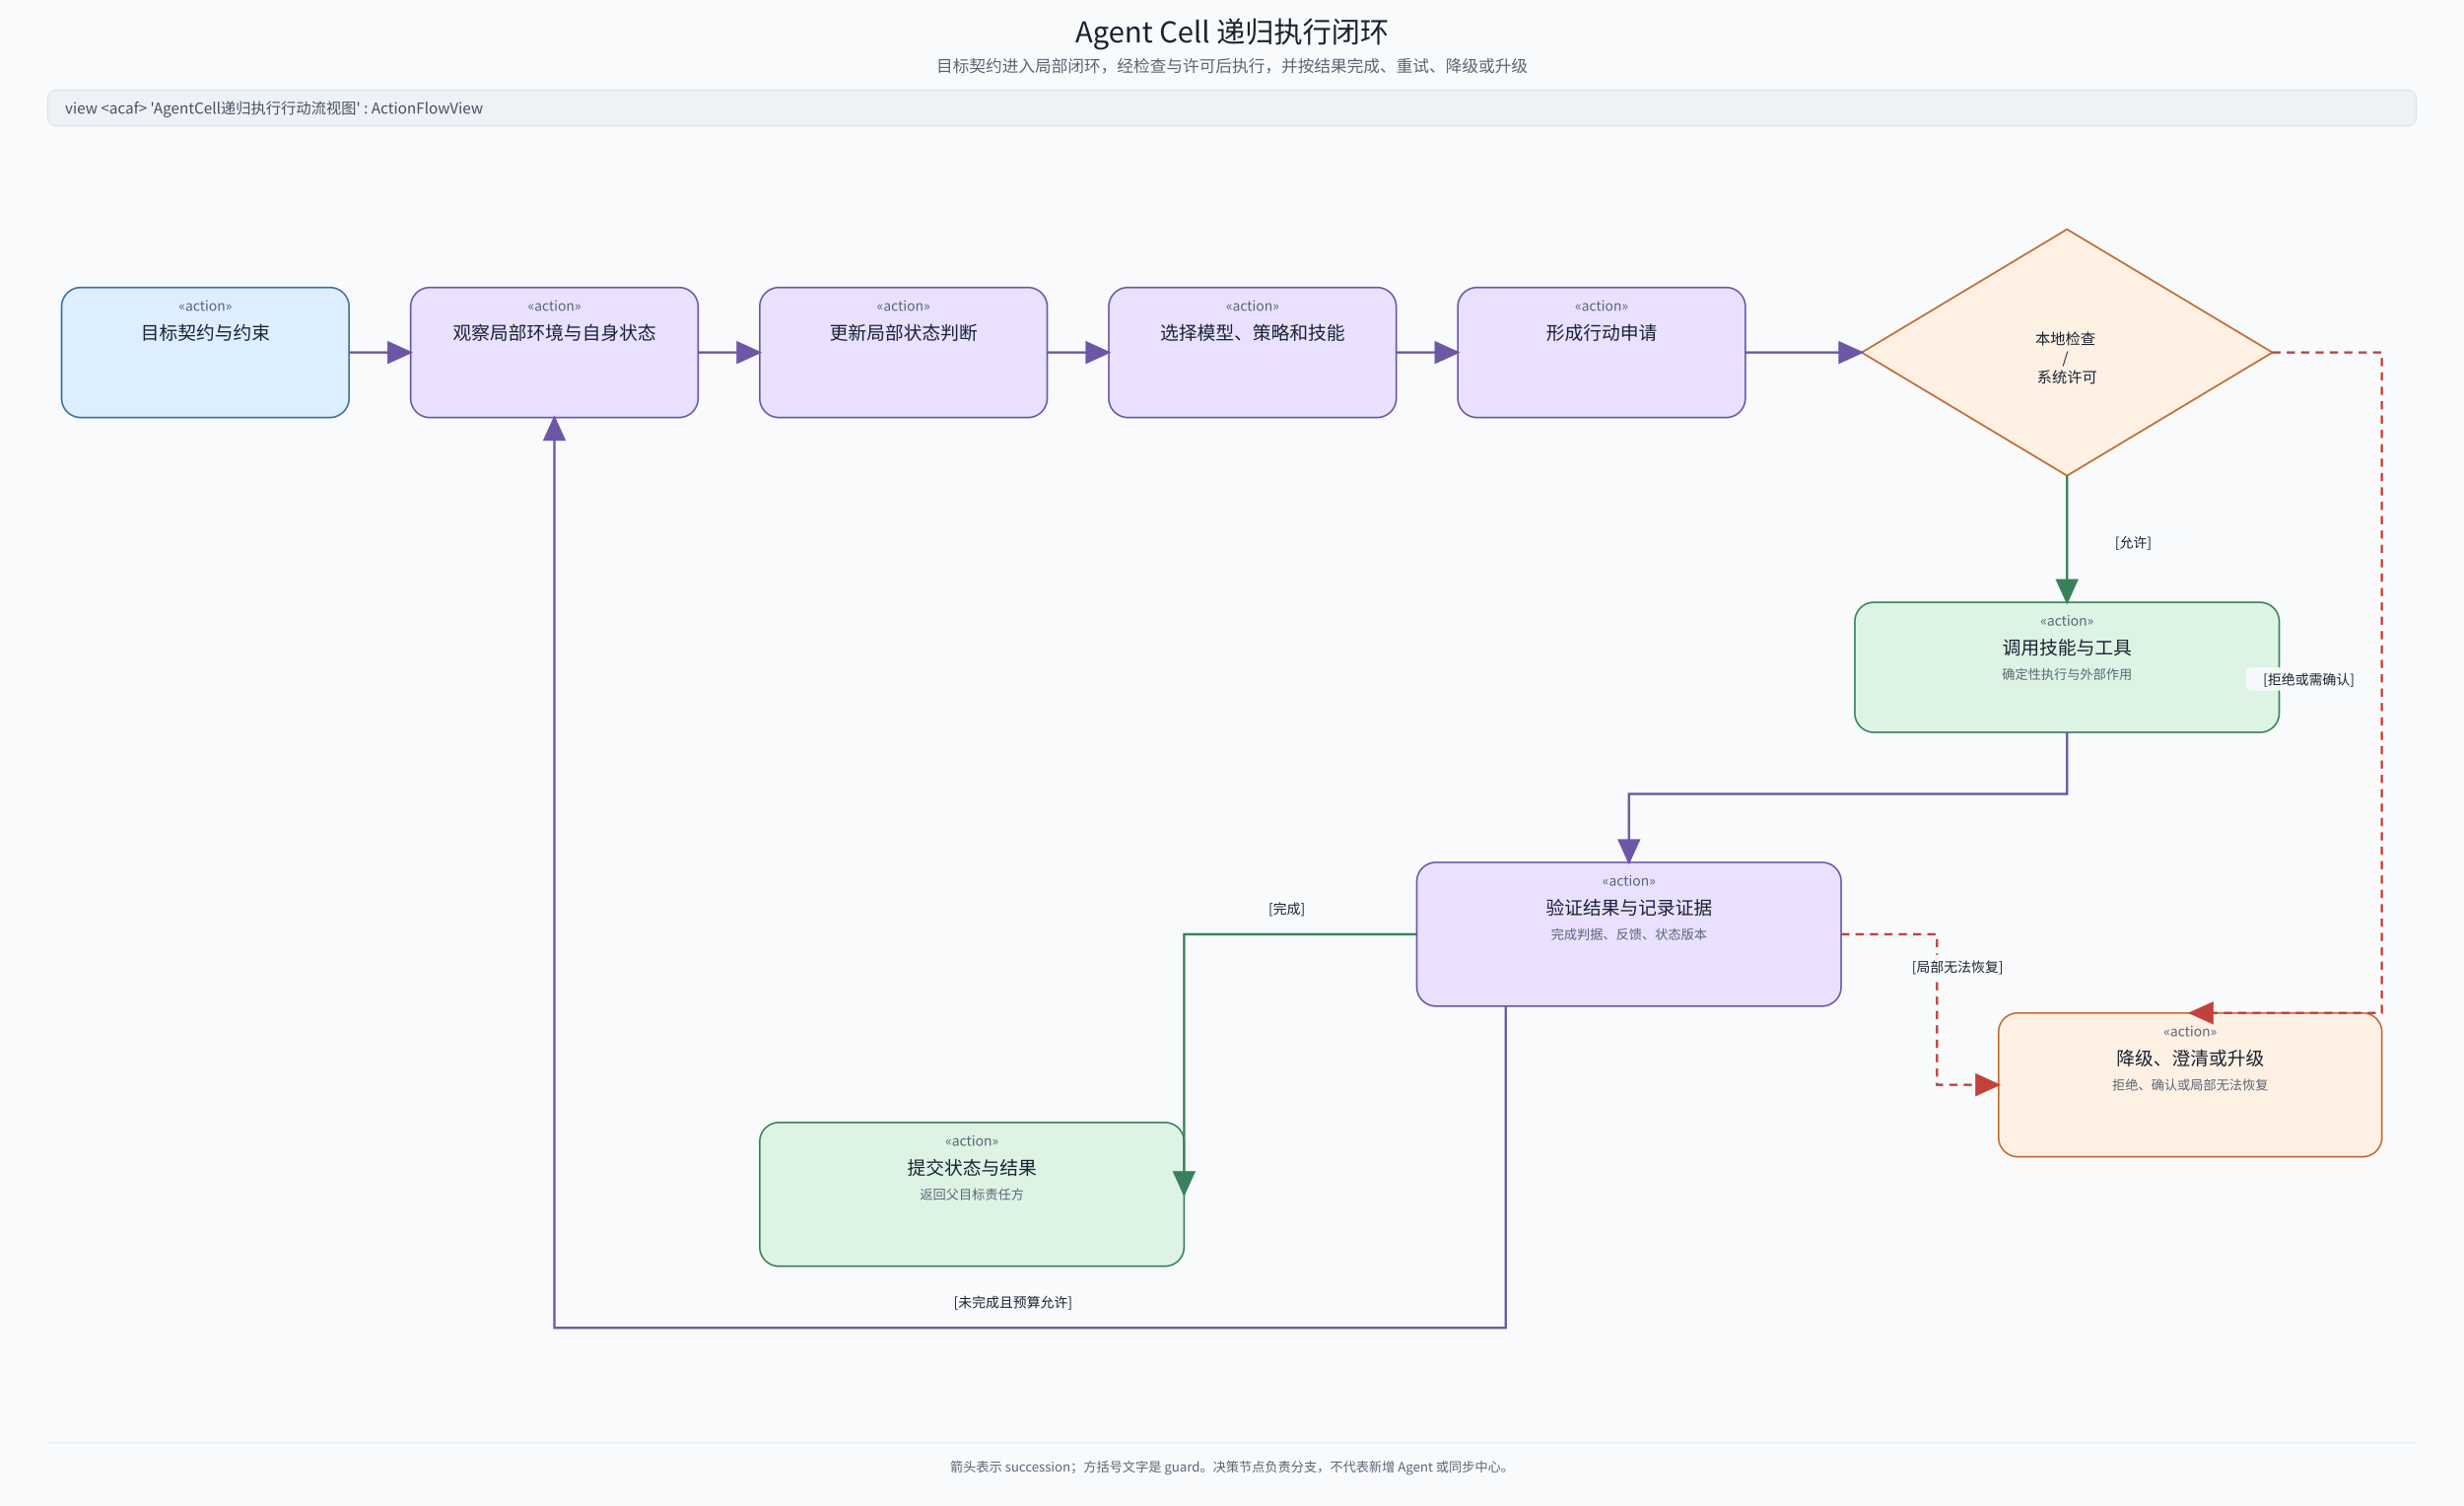
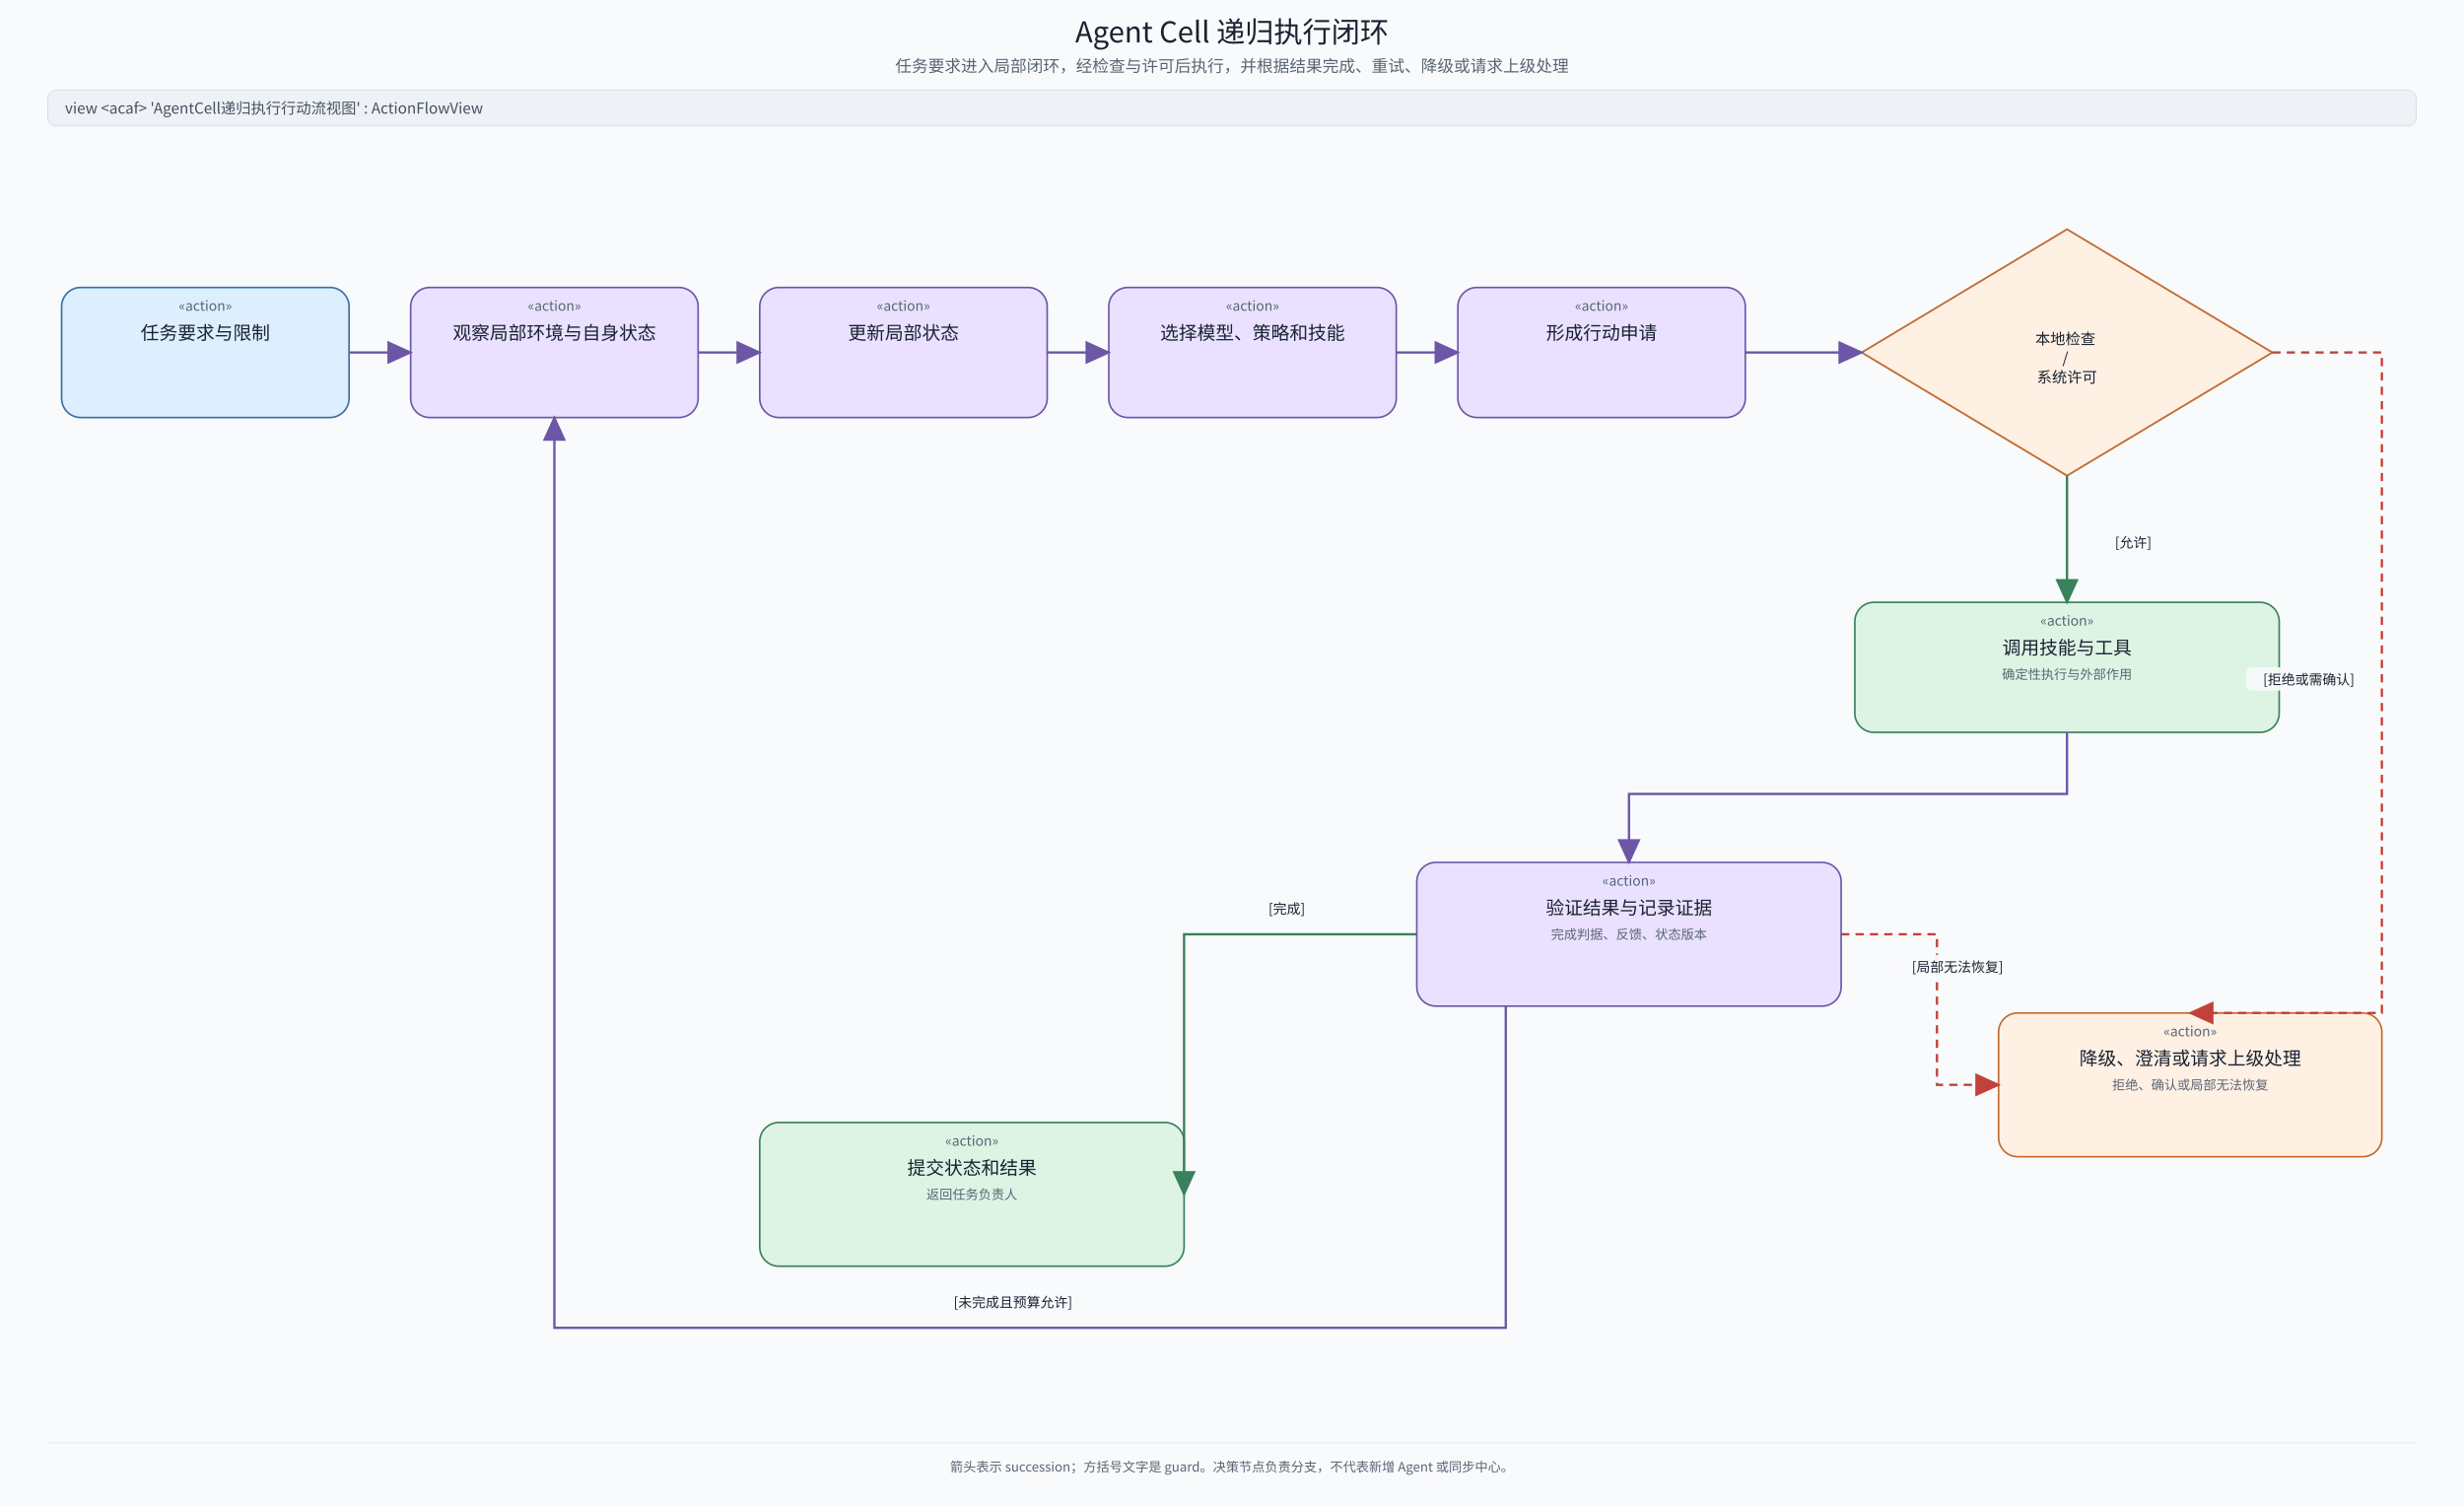
<svg xmlns="http://www.w3.org/2000/svg" width="3600" height="2200" viewBox="0 0 3600 2200" role="img" aria-labelledby="title desc">
  <defs>
    <marker id="arrow-blue" markerWidth="12" markerHeight="12" refX="10" refY="5" orient="auto" markerUnits="strokeWidth">
      <path d="M0,0 L0,10 L11,5 z" fill="#2F6FDD" />
    </marker>
    <marker id="arrow-purple" markerWidth="12" markerHeight="12" refX="10" refY="5" orient="auto" markerUnits="strokeWidth">
      <path d="M0,0 L0,10 L11,5 z" fill="#6B57A5" />
    </marker>
    <marker id="arrow-green" markerWidth="12" markerHeight="12" refX="10" refY="5" orient="auto" markerUnits="strokeWidth">
      <path d="M0,0 L0,10 L11,5 z" fill="#38815B" />
    </marker>
    <marker id="arrow-orange" markerWidth="12" markerHeight="12" refX="10" refY="5" orient="auto" markerUnits="strokeWidth">
      <path d="M0,0 L0,10 L11,5 z" fill="#D97706" />
    </marker>
    <marker id="arrow-red" markerWidth="12" markerHeight="12" refX="10" refY="5" orient="auto" markerUnits="strokeWidth">
      <path d="M0,0 L0,10 L11,5 z" fill="#C2413B" />
    </marker>
    <marker id="arrow-teal" markerWidth="12" markerHeight="12" refX="10" refY="5" orient="auto" markerUnits="strokeWidth">
      <path d="M0,0 L0,10 L11,5 z" fill="#0F766E" />
    </marker>
    <marker id="arrow-gray" markerWidth="12" markerHeight="12" refX="10" refY="5" orient="auto" markerUnits="strokeWidth">
      <path d="M0,0 L0,10 L11,5 z" fill="#5A6573" />
    </marker>
  </defs>
  <style>
text{font-family:"Noto Sans CJK SC","PingFang SC","Microsoft YaHei",Arial,sans-serif;fill:#182230}
.title{font-size:42px;font-weight:500}.subtitle{font-size:24px;fill:#5A6573}
.view{font-size:22px;fill:#45515F}.zone{font-size:28px;font-weight:500}
.kind{font-size:20px;fill:#5A6573}.name{font-size:27px;font-weight:500}
.body{font-size:22px}.small{font-size:19px;fill:#5A6573}.edge{font-size:20px;font-weight:500}
.node{stroke-width:2.4}.lane{stroke-width:2}.flow{fill:none;stroke-width:3.4}
.thin{fill:none;stroke-width:2.2}.dash{stroke-dasharray:12 9}
.lifeline{stroke:#98A3AF;stroke-width:2.2;stroke-dasharray:9 9}
.activation{fill:#E9E1FF;stroke:#6B57A5;stroke-width:2}
</style>
  <rect width="3600" height="2200" fill="#F8FAFC" />
  <text class="title" x="1800.0" y="62" text-anchor="middle">Agent Cell 递归执行闭环</text>
-   <text class="subtitle" x="1800.0" y="105" text-anchor="middle">目标契约进入局部闭环，经检查与许可后执行，并按结果完成、重试、降级或升级</text>
+   <text class="subtitle" x="1800.0" y="105" text-anchor="middle">任务要求进入局部闭环，经检查与许可后执行，并根据结果完成、重试、降级或请求上级处理</text>
  <rect x="70" y="132" width="3460" height="52" rx="12" fill="#EEF2F7" stroke="#CBD4DE" />
  <text class="view" x="95" y="166">view &lt;acaf&gt; 'AgentCell递归执行行动流视图' : ActionFlowView</text>
  <g class="action-node">
    <rect class="node" x="90" y="420" width="420" height="190" rx="28" fill="#DDEEFF" stroke="#3B6EA8" />
    <text class="kind" x="300.0" y="454" text-anchor="middle">«action»</text>
-     <text class="name" x="300.0" y="496" text-anchor="middle">目标契约与约束</text>
+     <text class="name" x="300.0" y="496" text-anchor="middle">任务要求与限制</text>
  </g>
  <g class="action-node">
    <rect class="node" x="600" y="420" width="420" height="190" rx="28" fill="#E9E1FF" stroke="#6B57A5" />
    <text class="kind" x="810.0" y="454" text-anchor="middle">«action»</text>
    <text class="name" x="810.0" y="496" text-anchor="middle">观察局部环境与自身状态</text>
  </g>
  <g class="action-node">
    <rect class="node" x="1110" y="420" width="420" height="190" rx="28" fill="#E9E1FF" stroke="#6B57A5" />
    <text class="kind" x="1320.0" y="454" text-anchor="middle">«action»</text>
-     <text class="name" x="1320.0" y="496" text-anchor="middle">更新局部状态判断</text>
+     <text class="name" x="1320.0" y="496" text-anchor="middle">更新局部状态</text>
  </g>
  <g class="action-node">
    <rect class="node" x="1620" y="420" width="420" height="190" rx="28" fill="#E9E1FF" stroke="#6B57A5" />
    <text class="kind" x="1830.0" y="454" text-anchor="middle">«action»</text>
    <text class="name" x="1830.0" y="496" text-anchor="middle">选择模型、策略和技能</text>
  </g>
  <g class="action-node">
    <rect class="node" x="2130" y="420" width="420" height="190" rx="28" fill="#E9E1FF" stroke="#6B57A5" />
    <text class="kind" x="2340.0" y="454" text-anchor="middle">«action»</text>
    <text class="name" x="2340.0" y="496" text-anchor="middle">形成行动申请</text>
  </g>
  <path class="flow" d="M510 515 H600" stroke="#6B57A5" marker-end="url(#arrow-purple)" />
  <path class="flow" d="M1020 515 H1110" stroke="#6B57A5" marker-end="url(#arrow-purple)" />
  <path class="flow" d="M1530 515 H1620" stroke="#6B57A5" marker-end="url(#arrow-purple)" />
  <path class="flow" d="M2040 515 H2130" stroke="#6B57A5" marker-end="url(#arrow-purple)" />
  <g class="decision-node">
    <polygon points="3020,335 3320,515 3020,695 2720,515" fill="#FFF0E4" stroke="#C26A2E" stroke-width="2.6" />
    <text class="body" x="3020" y="503" text-anchor="middle">
      <tspan x="3020" dy="0">本地检查</tspan>
      <tspan x="3020" dy="28">/</tspan>
      <tspan x="3020" dy="28">系统许可</tspan>
    </text>
  </g>
  <path class="flow" d="M2550 515 H2720" stroke="#6B57A5" marker-end="url(#arrow-purple)" />
  <g class="action-node">
    <rect class="node" x="2710" y="880" width="620" height="190" rx="28" fill="#DDF4E5" stroke="#38815B" />
    <text class="kind" x="3020.0" y="914" text-anchor="middle">«action»</text>
    <text class="name" x="3020.0" y="956" text-anchor="middle">调用技能与工具</text>
    <text class="small" x="3020.0" y="992" text-anchor="middle">
      <tspan x="3020.0" dy="0">确定性执行与外部作用</tspan>
    </text>
  </g>
  <g class="action-node">
    <rect class="node" x="2070" y="1260" width="620" height="210" rx="28" fill="#E9E1FF" stroke="#6B57A5" />
    <text class="kind" x="2380.0" y="1294" text-anchor="middle">«action»</text>
    <text class="name" x="2380.0" y="1336" text-anchor="middle">验证结果与记录证据</text>
    <text class="small" x="2380.0" y="1372" text-anchor="middle">
      <tspan x="2380.0" dy="0">完成判据、反馈、状态版本</tspan>
    </text>
  </g>
  <g class="action-node">
    <rect class="node" x="2920" y="1480" width="560" height="210" rx="28" fill="#FFF0E4" stroke="#C26A2E" />
    <text class="kind" x="3200.0" y="1514" text-anchor="middle">«action»</text>
-     <text class="name" x="3200.0" y="1556" text-anchor="middle">降级、澄清或升级</text>
+     <text class="name" x="3200.0" y="1556" text-anchor="middle">降级、澄清或请求上级处理</text>
    <text class="small" x="3200.0" y="1592" text-anchor="middle">
      <tspan x="3200.0" dy="0">拒绝、确认或局部无法恢复</tspan>
    </text>
  </g>
  <g class="action-node">
    <rect class="node" x="1110" y="1640" width="620" height="210" rx="28" fill="#DDF4E5" stroke="#38815B" />
    <text class="kind" x="1420.0" y="1674" text-anchor="middle">«action»</text>
-     <text class="name" x="1420.0" y="1716" text-anchor="middle">提交状态与结果</text>
+     <text class="name" x="1420.0" y="1716" text-anchor="middle">提交状态和结果</text>
    <text class="small" x="1420.0" y="1752" text-anchor="middle">
-       <tspan x="1420.0" dy="0">返回父目标责任方</tspan>
+       <tspan x="1420.0" dy="0">返回任务负责人</tspan>
    </text>
  </g>
  <path class="flow" d="M3020 695 V880" stroke="#38815B" marker-end="url(#arrow-green)" />
  <rect x="3080" y="775" width="130" height="34" rx="8" fill="#F8FAFC" opacity="0.94" />
  <text class="edge" x="3090" y="800" text-anchor="start" fill="#38815B">[允许]</text>
  <path class="flow" d="M3020 1070 V1160 H2380 V1260" stroke="#6B57A5" marker-end="url(#arrow-purple)" />
  <path class="flow dash" d="M3320 515 H3480 V1480 H3200" stroke="#C2413B" marker-end="url(#arrow-red)" />
  <rect x="3282" y="975" width="168" height="34" rx="8" fill="#F8FAFC" opacity="0.94" />
  <text class="edge" x="3440" y="1000" text-anchor="end" fill="#C2413B">[拒绝或需确认]</text>
  <path class="flow dash" d="M2690 1365 H2830 V1585 H2920" stroke="#C2413B" marker-end="url(#arrow-red)" />
  <rect x="2776.0" y="1395" width="168" height="34" rx="8" fill="#F8FAFC" opacity="0.94" />
  <text class="edge" x="2860" y="1420" text-anchor="middle" fill="#C2413B">[局部无法恢复]</text>
  <path class="flow" d="M2070 1365 H1730 V1745" stroke="#38815B" marker-end="url(#arrow-green)" />
  <rect x="1815.0" y="1310" width="130" height="34" rx="8" fill="#F8FAFC" opacity="0.94" />
  <text class="edge" x="1880" y="1335" text-anchor="middle" fill="#38815B">[完成]</text>
  <path class="flow" d="M2200 1470 V1940 H810 V610" stroke="#6B57A5" marker-end="url(#arrow-purple)" />
  <rect x="1375.0" y="1885" width="210" height="34" rx="8" fill="#F8FAFC" opacity="0.94" />
  <text class="edge" x="1480" y="1910" text-anchor="middle" fill="#6B57A5">[未完成且预算允许]</text>
  <line x1="70" y1="2108" x2="3530" y2="2108" stroke="#D7DEE6" />
  <text class="small" x="1800.0" y="2150" text-anchor="middle">箭头表示 succession；方括号文字是 guard。决策节点负责分支，不代表新增 Agent 或同步中心。</text>
</svg>
